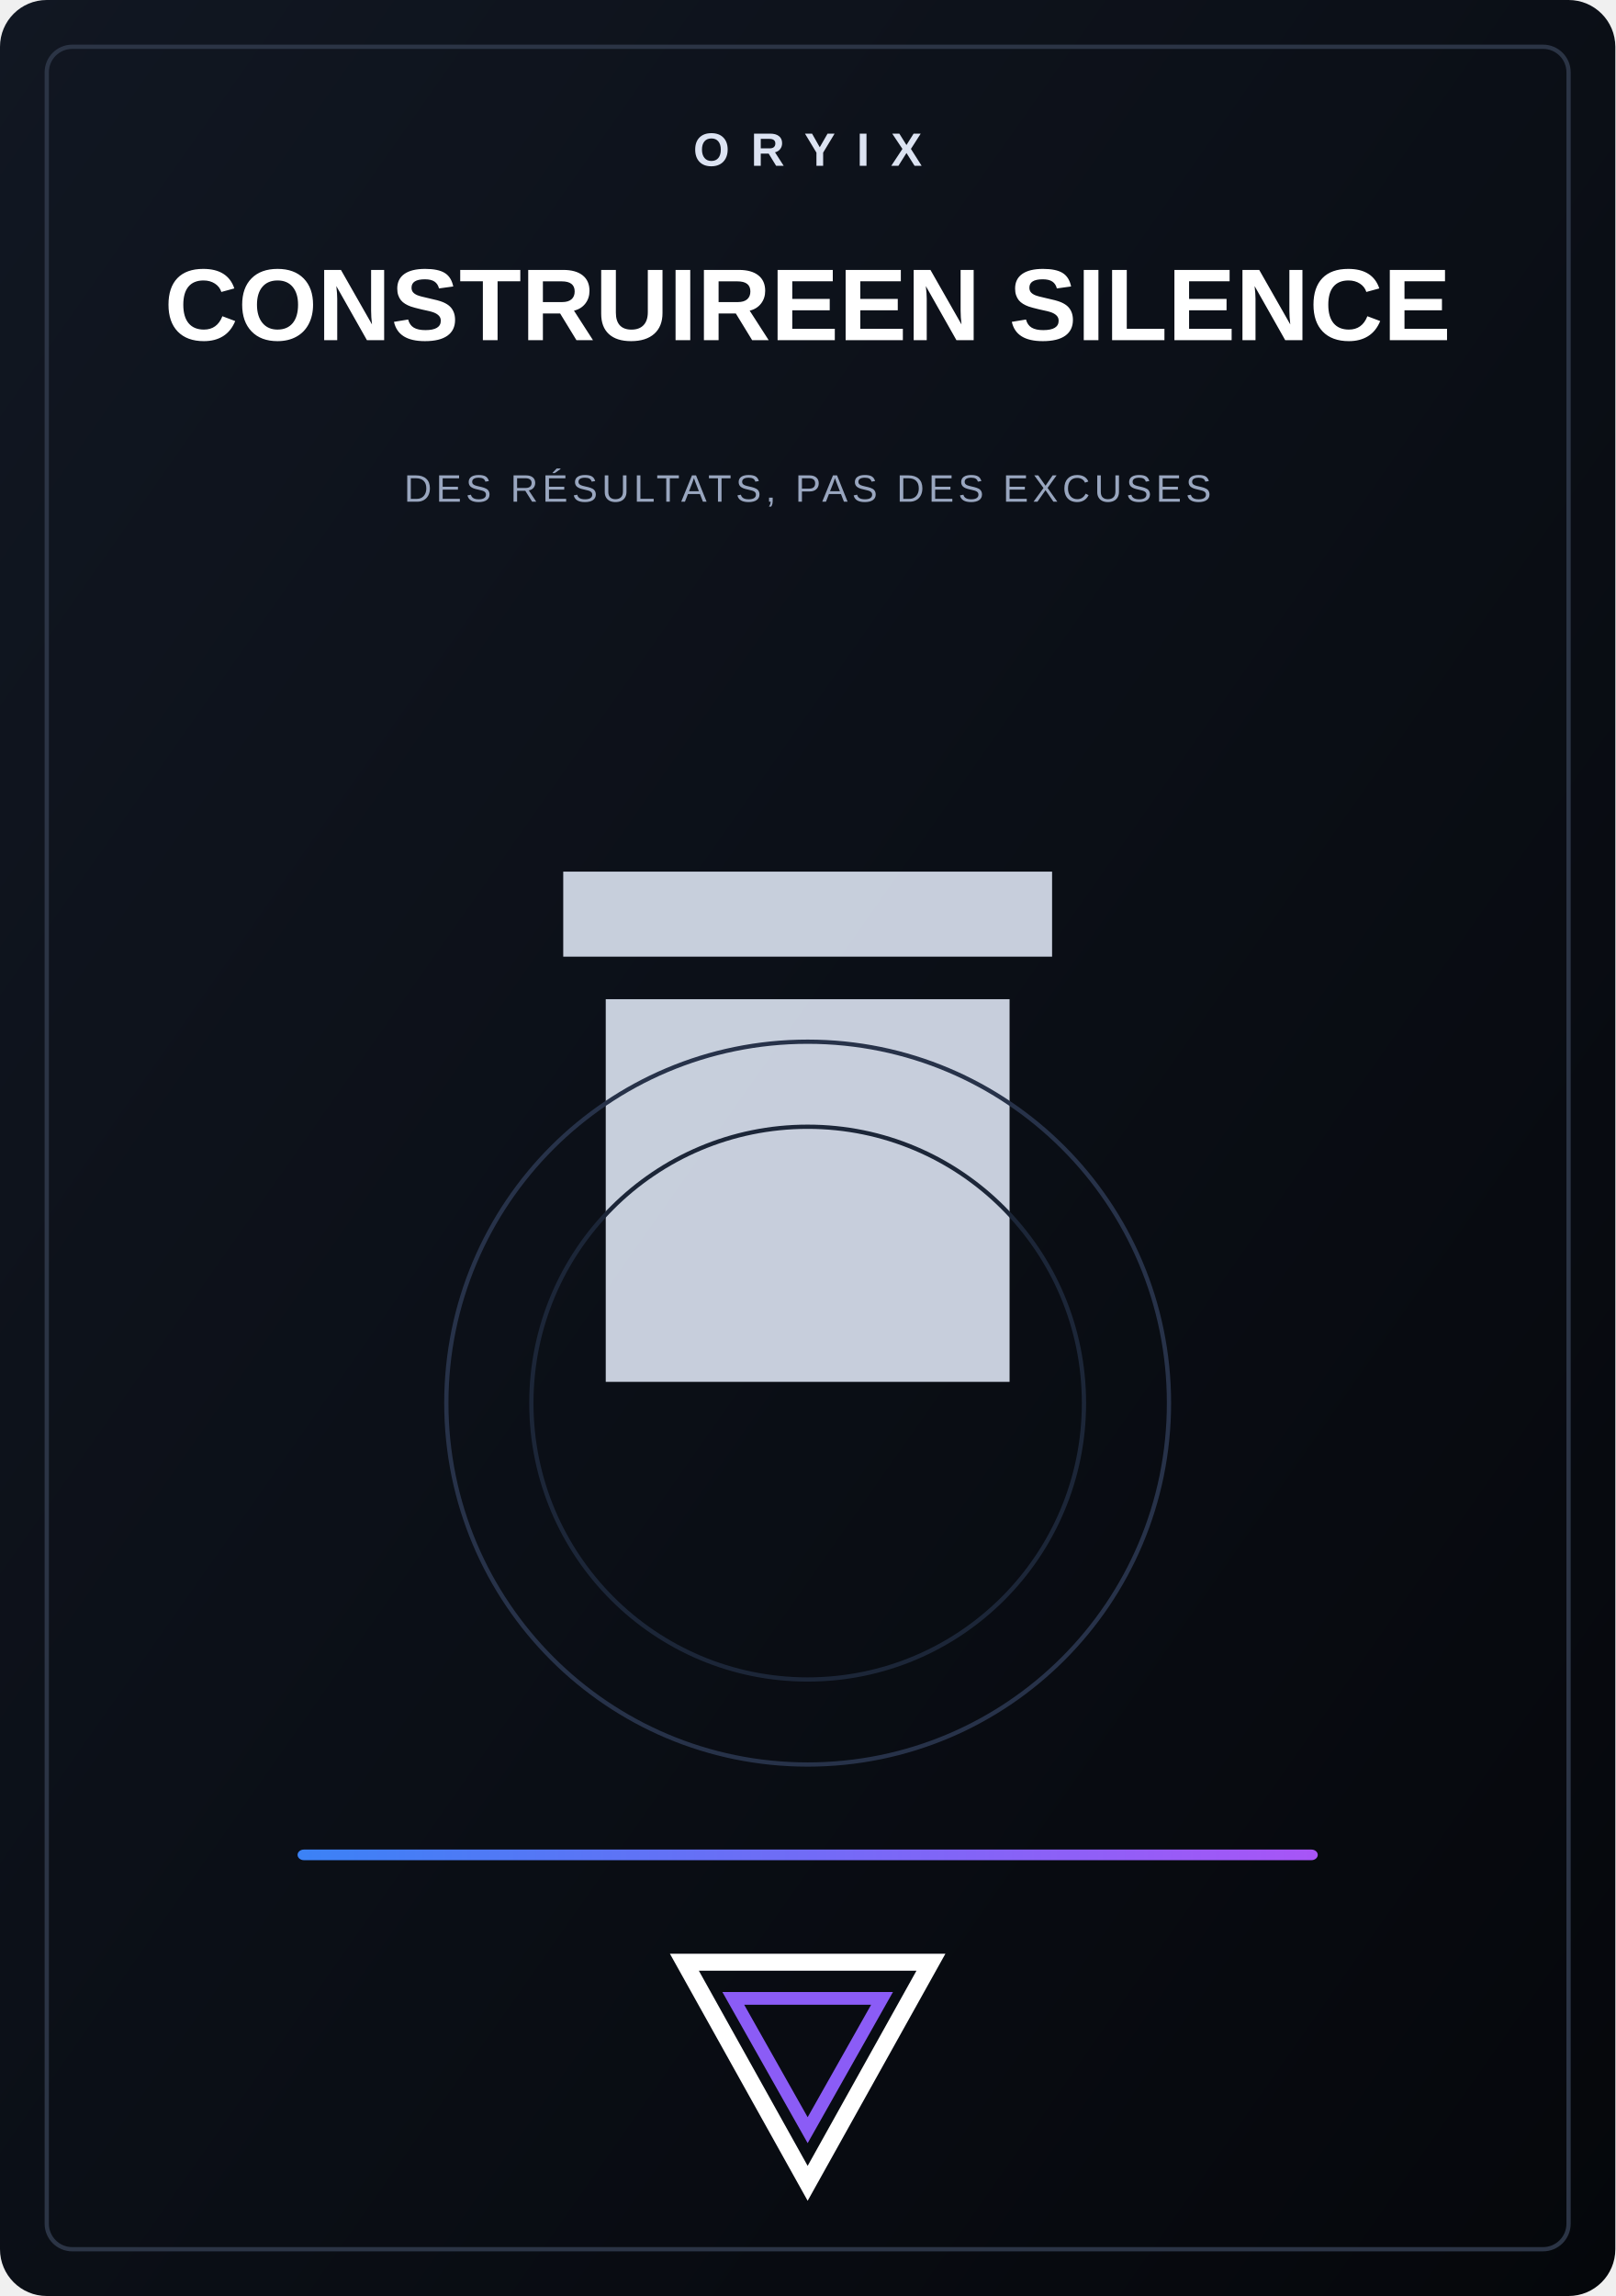
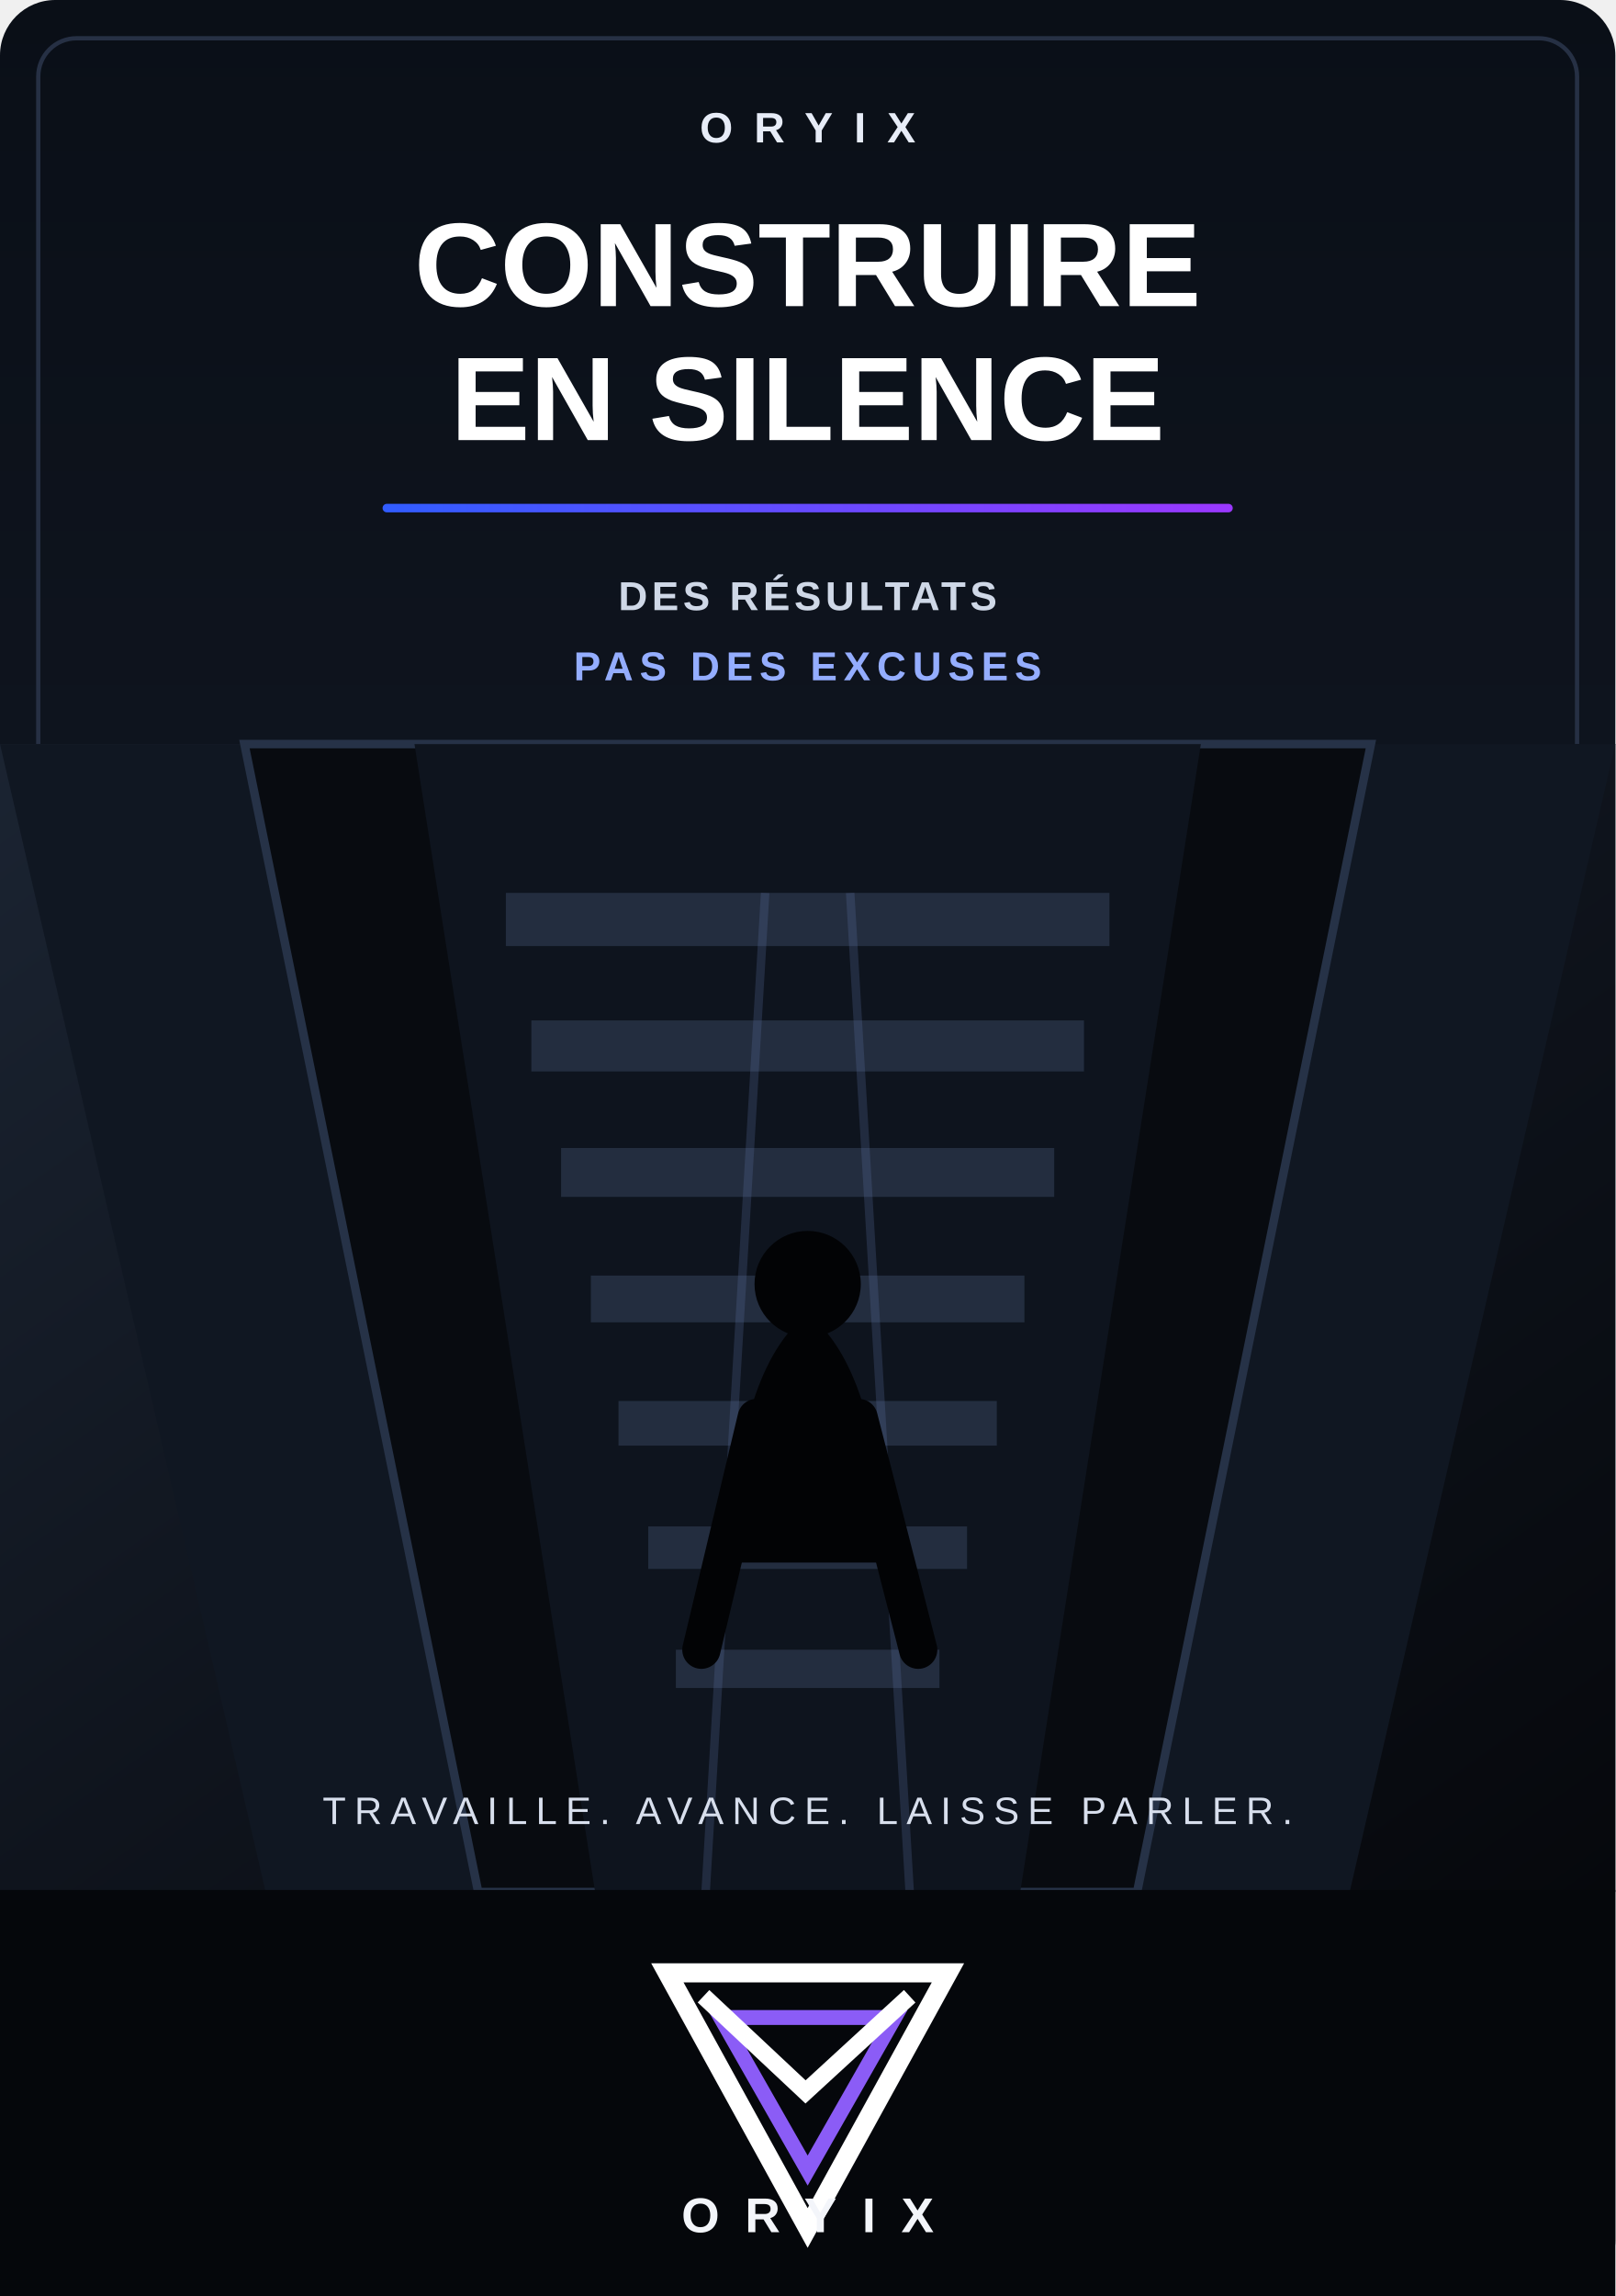
<svg xmlns="http://www.w3.org/2000/svg" width="760" height="1080" viewBox="0 0 760 1080">
  <defs>
-     <linearGradient id="bg" x1="0" y1="0" x2="1" y2="1">
-       <stop stop-color="#111722" />
-       <stop offset="1" stop-color="#05070B" />
+     <linearGradient id="bg" x1="0" y1="0" x2="0" y2="1">
+       <stop stop-color="#0a0f17" />
+       <stop offset=".6" stop-color="#121824" />
+       <stop offset="1" stop-color="#05070b" />
    </linearGradient>
    <linearGradient id="accent" x1="0" y1="0" x2="1" y2="0">
-       <stop stop-color="#3B82F6" />
-       <stop offset="1" stop-color="#A855F7" />
+       <stop stop-color="#315cff" />
+       <stop offset="1" stop-color="#9a38ff" />
+     </linearGradient>
+     <linearGradient id="tunnel" x1="0" y1="0" x2="1" y2="1">
+       <stop stop-color="#1b2432" />
+       <stop offset=".5" stop-color="#0f141d" />
+       <stop offset="1" stop-color="#06080c" />
    </linearGradient>
  </defs>
-   <rect width="760" height="1080" rx="22" fill="url(#bg)" />
-   <rect x="22" y="22" width="716" height="1036" rx="12" fill="none" stroke="#2B3445" stroke-width="2" />
-   <text x="380" y="78" text-anchor="middle" fill="#DCE3F2" font-family="Arial" font-size="22" font-weight="700" letter-spacing="10">ORYIX</text>
-   <text x="380" y="160" text-anchor="middle" fill="white" font-family="Arial" font-size="48" font-weight="800">CONSTRUIRE
- EN SILENCE</text>
-   <text x="380" y="236" text-anchor="middle" fill="#99A6BF" font-family="Arial" font-size="18" letter-spacing="2">DES RÉSULTATS, PAS DES EXCUSES</text>
-   <path d="M 445 270h230v40H445z M465 330h190v180H465z M505 350h110v160H505z M535 385h50v125H535z" fill="#DCE3F2" opacity=".9" transform="translate(-180 140)" />
-   <circle cx="380" cy="660" r="170" fill="none" stroke="#273249" stroke-width="2" />
-   <circle cx="380" cy="660" r="130" fill="none" stroke="#1C2638" stroke-width="2" />
-   <rect x="140" y="870" width="480" height="5" rx="3" fill="url(#accent)" />
-   <path d="M322 923h116l-58 104-58-104z" fill="none" stroke="white" stroke-width="8" />
-   <path d="M345 940h70l-35 62-35-62z" fill="none" stroke="#8B5CF6" stroke-width="6" />
+   <rect width="760" height="1080" rx="26" fill="url(#bg)" />
+   <rect x="18" y="18" width="724" height="1044" rx="18" fill="none" stroke="#263044" stroke-width="2" />
+   <text x="380" y="67" text-anchor="middle" fill="#e7ecf7" font-family="Arial, Helvetica, sans-serif" font-size="20" font-weight="700" letter-spacing="10">ORYIX</text>
+   <text x="380" y="144" text-anchor="middle" fill="#fff" font-family="Arial, Helvetica, sans-serif" font-size="56" font-weight="900">CONSTRUIRE</text>
+   <text x="380" y="207" text-anchor="middle" fill="#fff" font-family="Arial, Helvetica, sans-serif" font-size="56" font-weight="900">EN SILENCE</text>
+   <rect x="180" y="237" width="400" height="4" rx="2" fill="url(#accent)" />
+   <text x="380" y="287" text-anchor="middle" fill="#cfd8e7" font-family="Arial, Helvetica, sans-serif" font-size="19" font-weight="700" letter-spacing="2">DES RÉSULTATS</text>
+   <text x="380" y="320" text-anchor="middle" fill="#94adff" font-family="Arial, Helvetica, sans-serif" font-size="19" font-weight="700" letter-spacing="3">PAS DES EXCUSES</text>
+   <rect x="0" y="350" width="760" height="540" fill="url(#tunnel)" />
+   <path d="M0 350h760L635 890H125L0 350Z" fill="#101722" />
+   <path d="M115 350h530L535 890H225L115 350Z" fill="#080b10" stroke="#263247" stroke-width="4" />
+   <path d="M195 350h370L480 890H280L195 350Z" fill="#0e141e" />
+   <g fill="#293649" opacity=".75">
+     <rect x="238" y="420" width="284" height="25" />
+     <rect x="250" y="480" width="260" height="24" />
+     <rect x="264" y="540" width="232" height="23" />
+     <rect x="278" y="600" width="204" height="22" />
+     <rect x="291" y="659" width="178" height="21" />
+     <rect x="305" y="718" width="150" height="20" />
+     <rect x="318" y="776" width="124" height="18" />
+   </g>
+   <path d="M360 420 332 890M400 420l28 470" stroke="#5d71a6" stroke-opacity=".25" stroke-width="4" />
+   <g transform="translate(330 560)">
+     <circle cx="50" cy="44" r="25" fill="#020305" />
+     <path d="M12 175c4-62 16-100 38-117 22 17 34 55 38 117H12Z" fill="#020305" />
+     <path d="M26 107 0 216M74 107l28 109" stroke="#020305" stroke-width="18" stroke-linecap="round" />
+   </g>
+   <text x="380" y="858" text-anchor="middle" fill="#d8dfed" font-family="Arial, Helvetica, sans-serif" font-size="18" letter-spacing="4">TRAVAILLE. AVANCE. LAISSE PARLER.</text>
+   <rect x="0" y="889" width="760" height="191" fill="#05070b" />
+   <g transform="translate(314 928)">
+     <path d="M0 0h132L66 120 0 0Z" fill="none" stroke="#fff" stroke-width="9" />
+     <path d="M25 21h82L66 93 25 21Z" fill="none" stroke="#8b5cf6" stroke-width="7" />
+     <path d="M17 11 65 56 114 11" fill="none" stroke="#fff" stroke-width="8" />
+   </g>
+   <text x="380" y="1050" text-anchor="middle" fill="#f3f5fa" font-family="Arial, Helvetica, sans-serif" font-size="23" font-weight="700" letter-spacing="12">ORYIX</text>
</svg>
